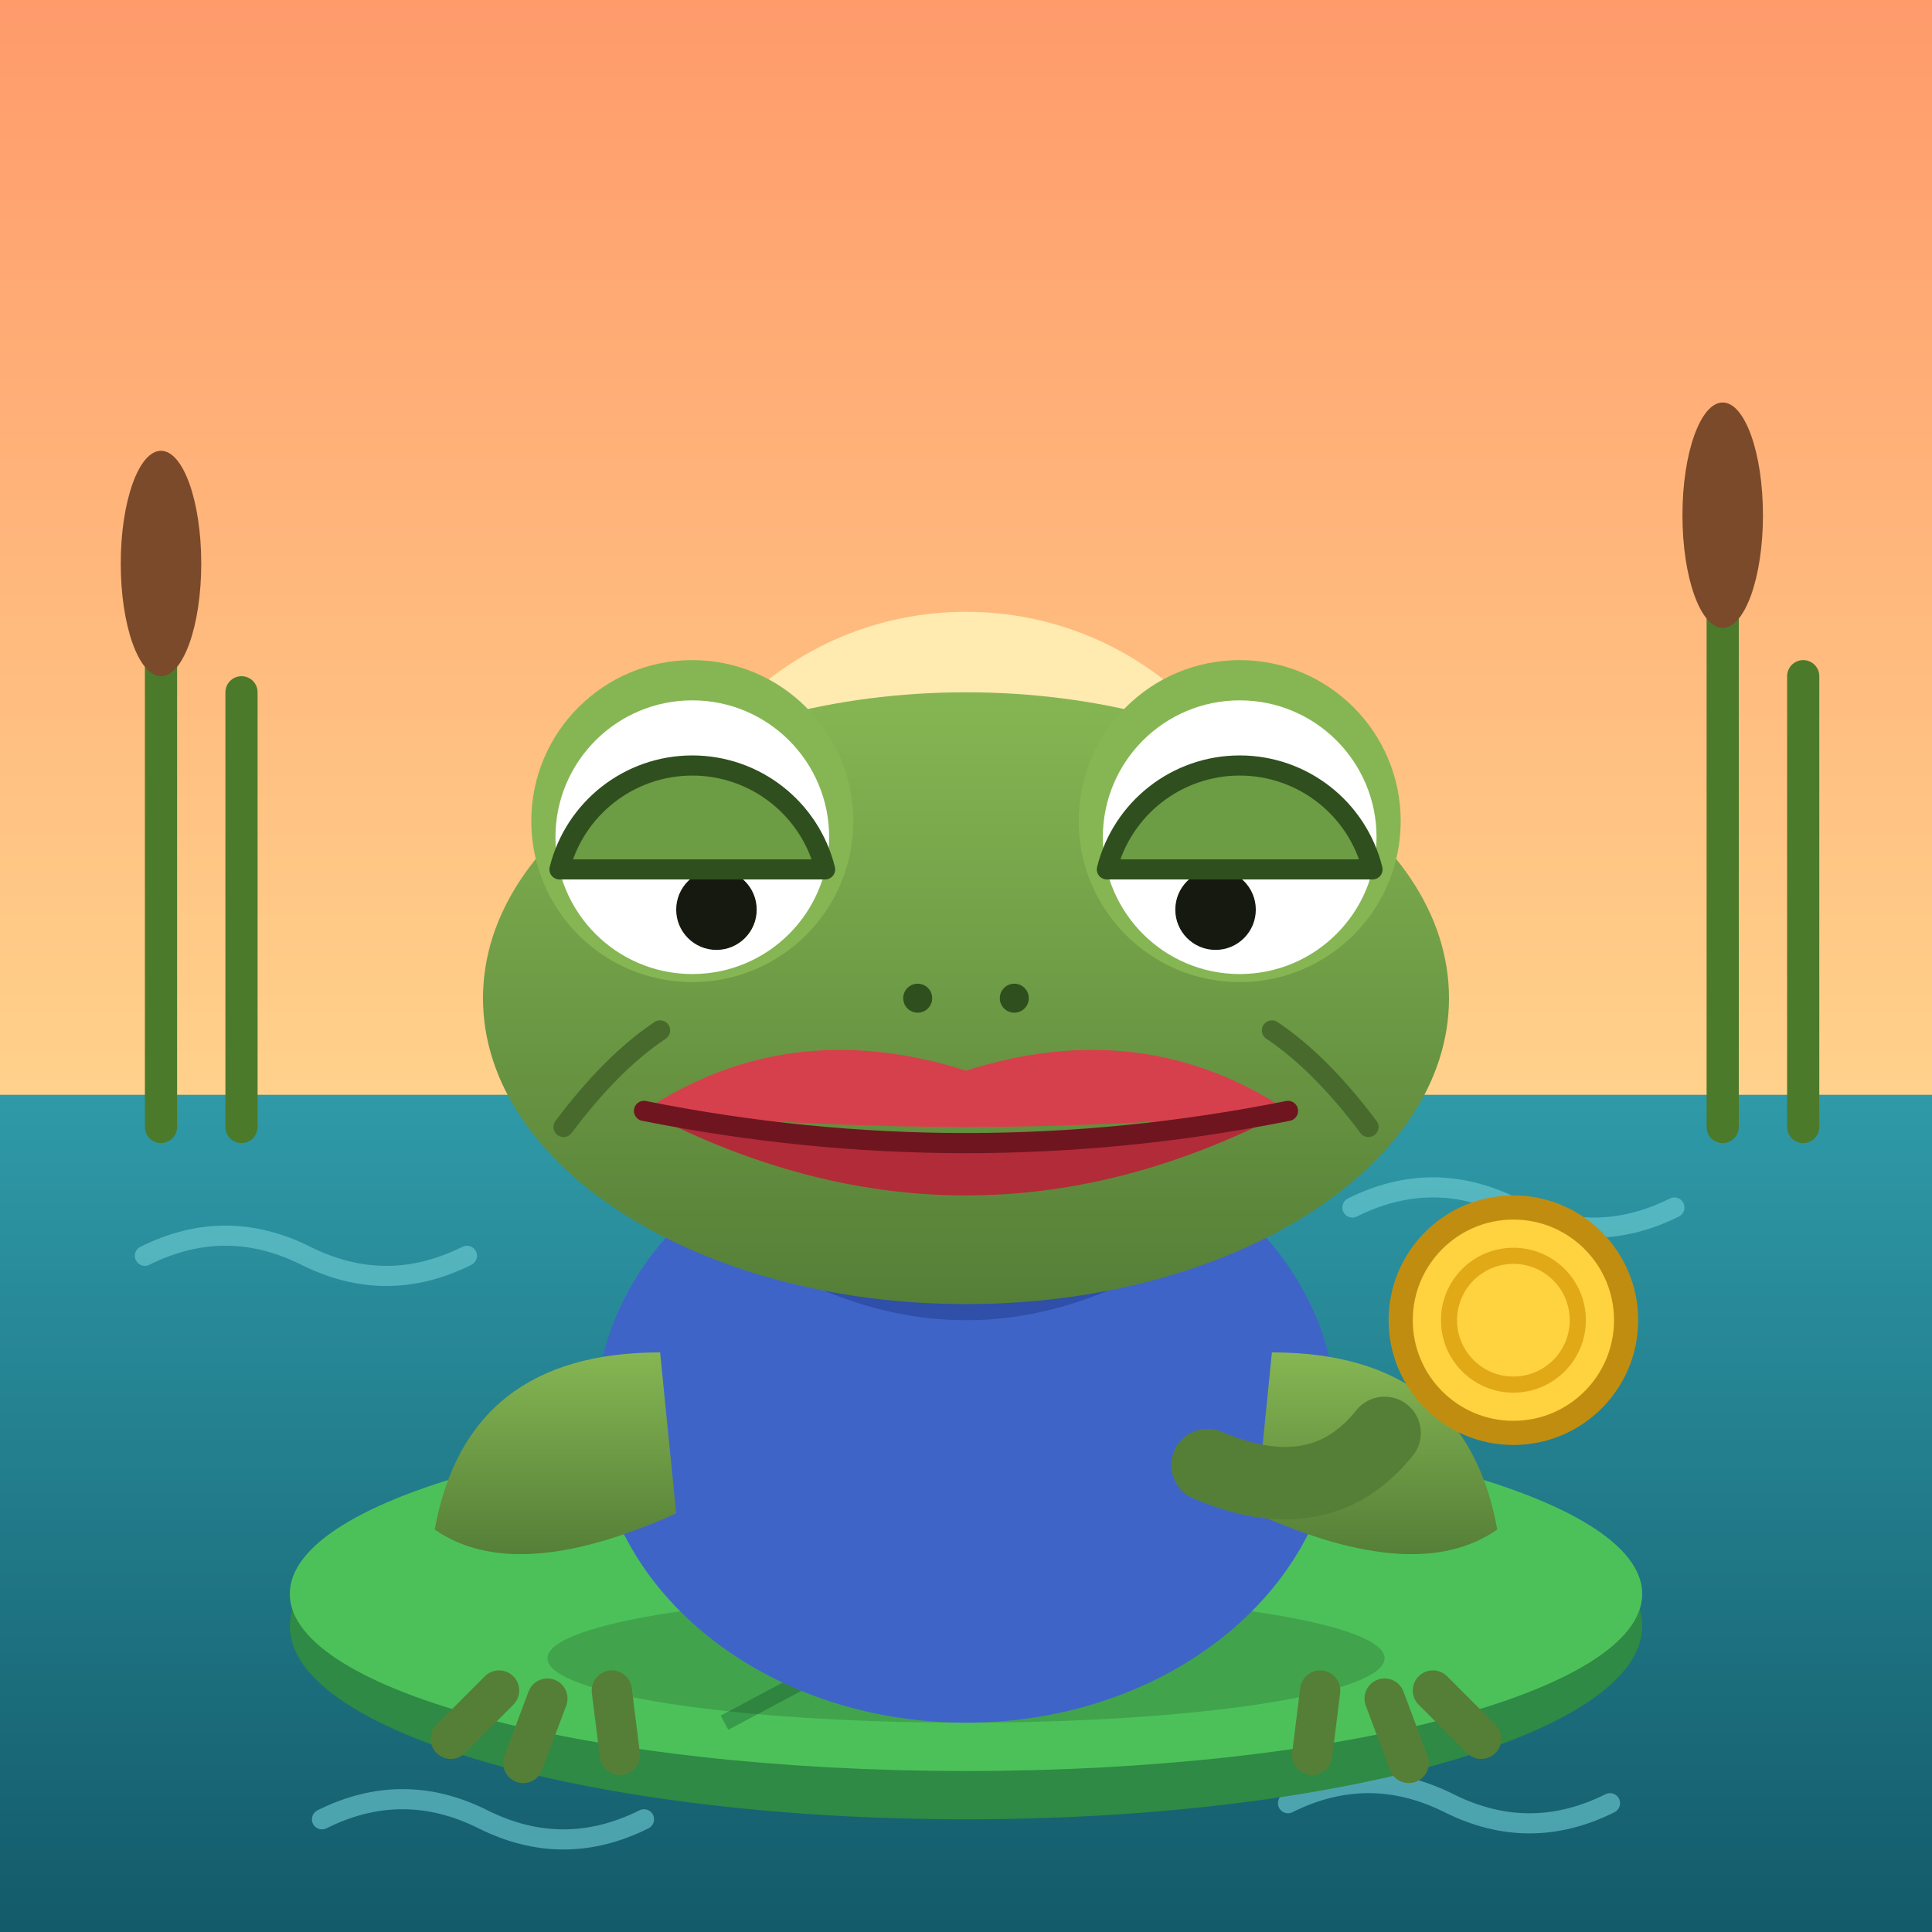
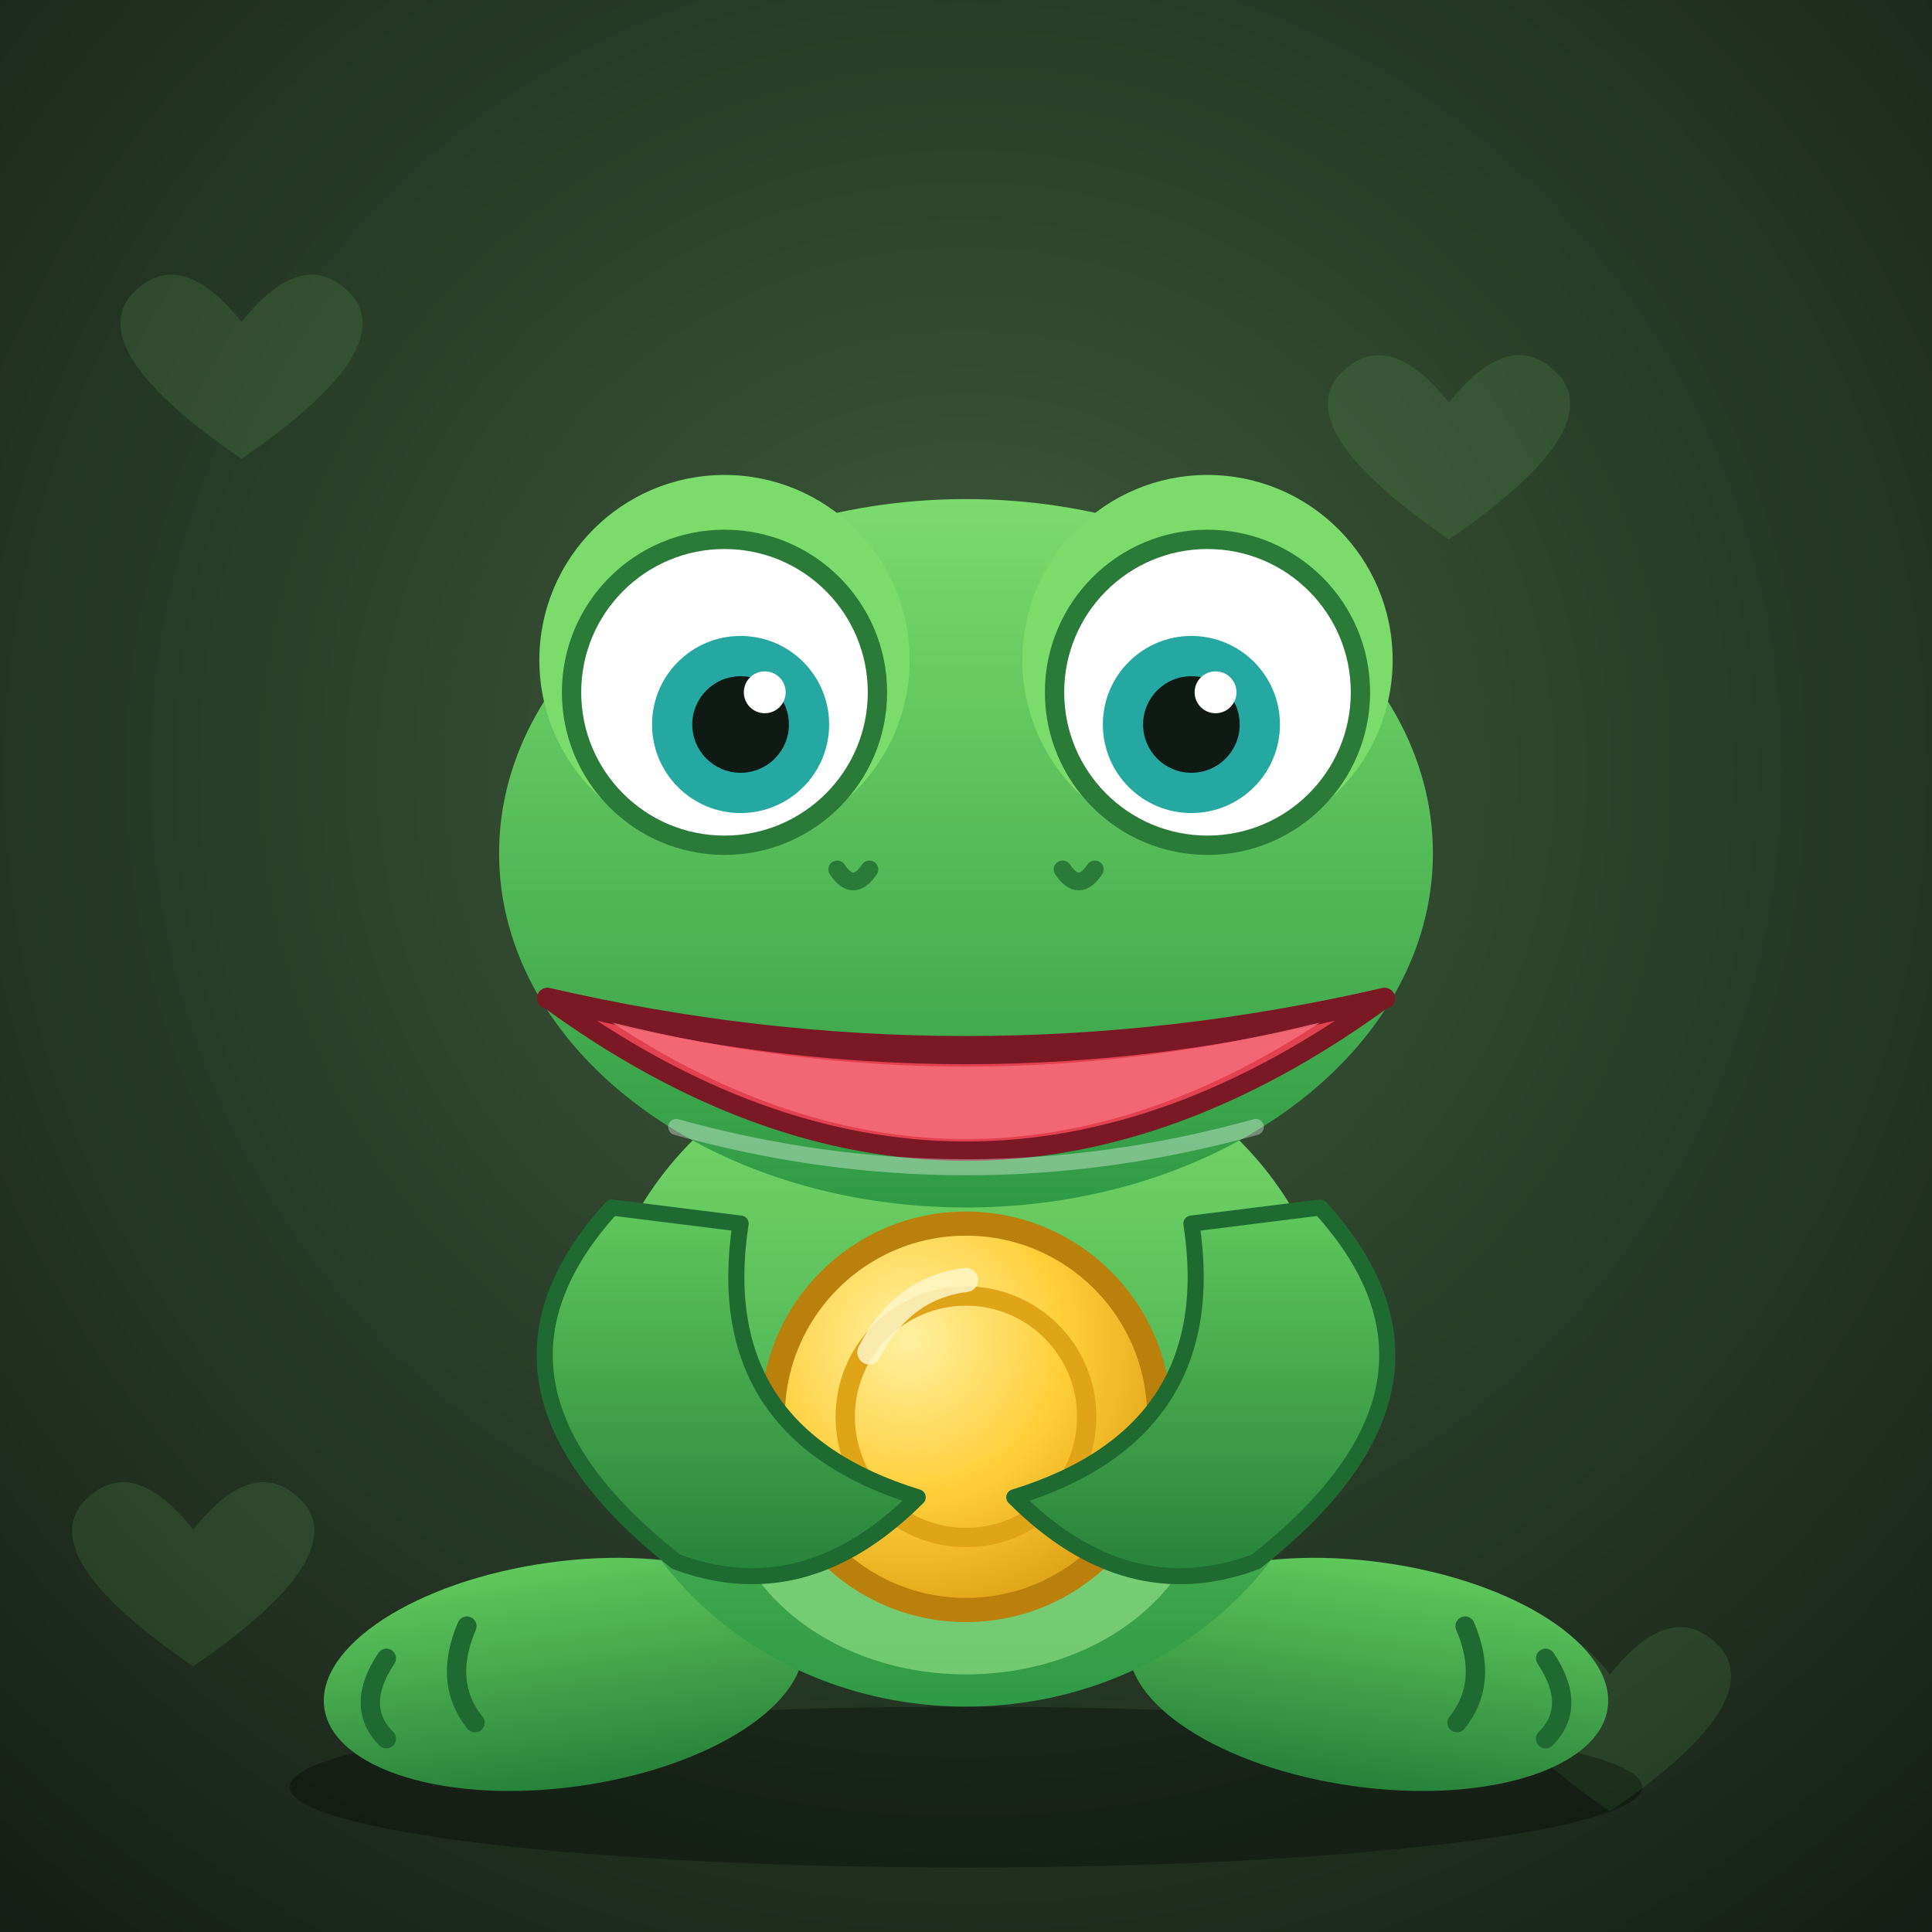
<svg xmlns="http://www.w3.org/2000/svg" viewBox="0 0 240 240">
-   <style>.bk{transform-box:fill-box;transform-origin:50% 50%;animation:bk 5s infinite}@keyframes bk{0%,92%,100%{transform:scaleY(1)}95%{transform:scaleY(.1)}}.coin{transform-box:fill-box;transform-origin:50% 50%;animation:co 2.6s ease-in-out infinite}@keyframes co{50%{transform:scaleX(.25)}}.puff{transform-box:fill-box;transform-origin:50% 50%;animation:pf 2.8s ease-in-out infinite}@keyframes pf{50%{transform:scale(1.06)}}</style>
+   <style>.bk{transform-box:fill-box;transform-origin:50% 50%;animation:bk 5s infinite}@keyframes bk{0%,92%,100%{transform:scaleY(1)}95%{transform:scaleY(.1)}}.coin{transform-box:fill-box;transform-origin:50% 50%;animation:co 2.8s ease-in-out infinite}@keyframes co{50%{transform:scaleX(.82)}}.puff{transform-box:fill-box;transform-origin:50% 100%;animation:pf 3s ease-in-out infinite}@keyframes pf{50%{transform:scale(1.03,1.05)}}.hd{transform-box:fill-box;transform-origin:50% 100%;animation:hd 4s ease-in-out infinite}@keyframes hd{50%{transform:rotate(2.5deg)}}</style>
  <defs>
-     <linearGradient id="sky" x1="0" y1="0" x2="0" y2="1">
-       <stop offset="0" stop-color="#ff9a6b" />
-       <stop offset=".55" stop-color="#ffd08a" />
-       <stop offset="1" stop-color="#ffe9b8" />
+     <radialGradient id="bg" cx=".5" cy=".4" r=".8">
+       <stop offset="0" stop-color="#3d5c3a" />
+       <stop offset="1" stop-color="#141c15" />
+     </radialGradient>
+     <linearGradient id="sk" x1="0" y1="0" x2="0" y2="1">
+       <stop offset="0" stop-color="#7bdc6c" />
+       <stop offset="1" stop-color="#2f9a45" />
    </linearGradient>
-     <linearGradient id="pond" x1="0" y1="0" x2="0" y2="1">
-       <stop offset="0" stop-color="#2f9aa8" />
-       <stop offset="1" stop-color="#135a6a" />
+     <linearGradient id="sk2" x1="0" y1="0" x2="0" y2="1">
+       <stop offset="0" stop-color="#5fc85c" />
+       <stop offset="1" stop-color="#27823a" />
    </linearGradient>
-     <linearGradient id="skin" x1="0" y1="0" x2="0" y2="1">
-       <stop offset="0" stop-color="#86b653" />
-       <stop offset="1" stop-color="#557f37" />
-     </linearGradient>
+     <radialGradient id="co" cx=".35" cy=".3" r=".8">
+       <stop offset="0" stop-color="#fff0a0" />
+       <stop offset=".5" stop-color="#ffcf3a" />
+       <stop offset="1" stop-color="#d99a10" />
+     </radialGradient>
  </defs>
-   <rect width="240" height="240" fill="url(#sky)" />
-   <circle cx="120" cy="116" r="40" fill="#fff2b8" opacity=".85" />
-   <path d="M0 136 H240 V240 H0Z" fill="url(#pond)" />
-   <g stroke="#6fcfd6" stroke-width="2.5" stroke-linecap="round" fill="none" opacity=".6">
-     <path d="M18 156 q10 -5 20 0 t20 0" />
-     <path d="M168 150 q10 -5 20 0 t20 0" />
-     <path d="M40 226 q10 -5 20 0 t20 0" />
-     <path d="M160 224 q10 -5 20 0 t20 0" />
+   <rect width="240" height="240" fill="url(#bg)" />
+   <g fill="#6fb864" opacity=".16">
+     <path id="h" d="M30 40 q-8 -10 -14 -3 q-5 7 14 20 q19 -13 14 -20 q-6 -7 -14 3z" />
+     <use href="#h" x="150" y="10" />
+     <use href="#h" x="86" y="150" />
+     <use href="#h" x="-6" y="150" />
+     <use href="#h" x="170" y="168" />
  </g>
-   <g stroke="#4c7a2b" stroke-width="4" stroke-linecap="round">
-     <path d="M20 140 V70 M30 140 V86 M214 140 V64 M224 140 V84" />
+   <ellipse cx="120" cy="222" rx="84" ry="10" fill="#000" opacity=".3" />
+   <ellipse cx="70" cy="208" rx="30" ry="14" fill="url(#sk2)" transform="rotate(-8 70 208)" />
+   <ellipse cx="170" cy="208" rx="30" ry="14" fill="url(#sk2)" transform="rotate(8 170 208)" />
+   <path d="M48 206 q-4 6 0 10 M58 202 q-3 7 1 12 M192 206 q4 6 0 10 M182 202 q3 7 -1 12" stroke="#1f6a30" stroke-width="2.4" fill="none" stroke-linecap="round" />
+   <g class="puff">
+     <ellipse cx="120" cy="170" rx="46" ry="42" fill="url(#sk)" />
+     <ellipse cx="120" cy="184" rx="30" ry="24" fill="#a6ec96" opacity=".55" />
  </g>
-   <g fill="#7a4a2a">
-     <ellipse cx="20" cy="70" rx="5" ry="14" />
-     <ellipse cx="214" cy="64" rx="5" ry="14" />
+   <g class="coin">
+     <circle cx="120" cy="176" r="24" fill="url(#co)" stroke="#b9800c" stroke-width="3" />
+     <circle cx="120" cy="176" r="15" fill="none" stroke="#e0a418" stroke-width="2.4" />
+     <path d="M108 168 q4 -8 12 -9" stroke="#fff7c8" stroke-width="3" fill="none" stroke-linecap="round" opacity=".85" />
  </g>
-   <ellipse cx="120" cy="202" rx="84" ry="24" fill="#2e8a44" />
-   <ellipse cx="120" cy="198" rx="84" ry="22" fill="#4cc15a" />
-   <g stroke="#2e8a44" stroke-width="2" fill="none" opacity=".7">
-     <path d="M120 198 L60 186 M120 198 L180 186 M120 198 L90 214" />
-   </g>
-   <g>
-     <ellipse cx="120" cy="206" rx="52" ry="8" fill="#000" opacity=".15" />
-     <g class="puff">
-       <ellipse cx="120" cy="176" rx="46" ry="38" fill="#3f64c8" />
-       <path d="M96 146 q24 14 48 0 l2 10 q-26 16 -52 0z" fill="#2f4fa8" />
+   <path d="M76 150 q-20 22 8 44 q16 6 30 -8 q-26 -8 -22 -34z" fill="url(#sk2)" stroke="#1f6a30" stroke-width="2" stroke-linejoin="round" />
+   <path d="M164 150 q20 22 -8 44 q-16 6 -30 -8 q26 -8 22 -34z" fill="url(#sk2)" stroke="#1f6a30" stroke-width="2" stroke-linejoin="round" />
+   <g class="hd">
+     <ellipse cx="120" cy="106" rx="58" ry="44" fill="url(#sk)" />
+     <circle cx="90" cy="82" r="23" fill="#7bdc6c" />
+     <circle cx="150" cy="82" r="23" fill="#7bdc6c" />
+     <g class="bk">
+       <circle cx="90" cy="86" r="19" fill="#fff" stroke="#2a7a38" stroke-width="2.4" />
+       <circle cx="150" cy="86" r="19" fill="#fff" stroke="#2a7a38" stroke-width="2.4" />
+       <circle cx="92" cy="90" r="11" fill="#25a8a2" />
+       <circle cx="148" cy="90" r="11" fill="#25a8a2" />
+       <circle cx="92" cy="90" r="6" fill="#0f1a14" />
+       <circle cx="148" cy="90" r="6" fill="#0f1a14" />
+       <circle cx="95" cy="86" r="2.6" fill="#fff" />
+       <circle cx="151" cy="86" r="2.6" fill="#fff" />
    </g>
-     <path d="M82 168 q-24 0 -28 22 q10 7 30 -2Z M158 168 q24 0 28 22 q-10 7 -30 -2Z" fill="url(#skin)" />
-     <path d="M62 210 l-6 6 M68 211 l-3 8 M76 210 l1 8 M178 210 l6 6 M172 211 l3 8 M164 210 l-1 8" stroke="#557f37" stroke-width="5" stroke-linecap="round" />
-     <ellipse cx="120" cy="124" rx="60" ry="38" fill="url(#skin)" />
-     <circle cx="86" cy="102" r="20" fill="#86b653" />
-     <circle cx="154" cy="102" r="20" fill="#86b653" />
-     <g class="bk">
-       <circle cx="86" cy="104" r="17" fill="#fff" />
-       <circle cx="154" cy="104" r="17" fill="#fff" />
-       <circle cx="89" cy="113" r="5" fill="#15190f" />
-       <circle cx="151" cy="113" r="5" fill="#15190f" />
-     </g>
-     <path d="M69.5 108 A17 17 0 0 1 102.5 108 Z M137.5 108 A17 17 0 0 1 170.5 108 Z" fill="#6c9c43" stroke="#2f4f1e" stroke-width="2.5" stroke-linejoin="round" />
-     <path d="M82 128 q-6 4 -12 12 M158 128 q6 4 12 12" stroke="#486b2d" stroke-width="2.5" stroke-linecap="round" fill="none" />
-     <circle cx="114" cy="124" r="1.8" fill="#2f4f1e" />
-     <circle cx="126" cy="124" r="1.8" fill="#2f4f1e" />
-     <path d="M80 138 Q98 126 120 133 Q142 126 160 138 Q120 142 80 138Z" fill="#d6404c" />
-     <path d="M82 139 Q120 158 158 139 Q120 145 82 139Z" fill="#b22b38" />
-     <path d="M80 138 Q120 146 160 138" stroke="#6e1520" stroke-width="2.5" fill="none" stroke-linecap="round" />
-     <g class="coin">
-       <circle cx="188" cy="164" r="14" fill="#ffd23f" stroke="#c18d10" stroke-width="3" />
-       <circle cx="188" cy="164" r="8" fill="none" stroke="#e1a916" stroke-width="2" />
-     </g>
-     <path d="M172 178 q-8 10 -22 4" stroke="#557f37" stroke-width="9" stroke-linecap="round" fill="none" />
+     <path d="M104 108 q2 3 4 0 M132 108 q2 3 4 0" stroke="#2a7a38" stroke-width="2.2" fill="none" stroke-linecap="round" />
+     <path d="M68 124 Q120 162 172 124 Q120 138 68 124Z" fill="#e2414f" stroke="#7a1824" stroke-width="2.4" stroke-linejoin="round" />
+     <path d="M76 127 Q120 156 164 127 Q120 138 76 127Z" fill="#f6717b" opacity=".8" />
+     <path d="M68 124 Q120 136 172 124" stroke="#7a1824" stroke-width="2.6" fill="none" stroke-linecap="round" />
+     <path d="M84 140 q36 10 72 0" stroke="#fff" stroke-width="2" fill="none" opacity=".35" stroke-linecap="round" />
  </g>
</svg>
